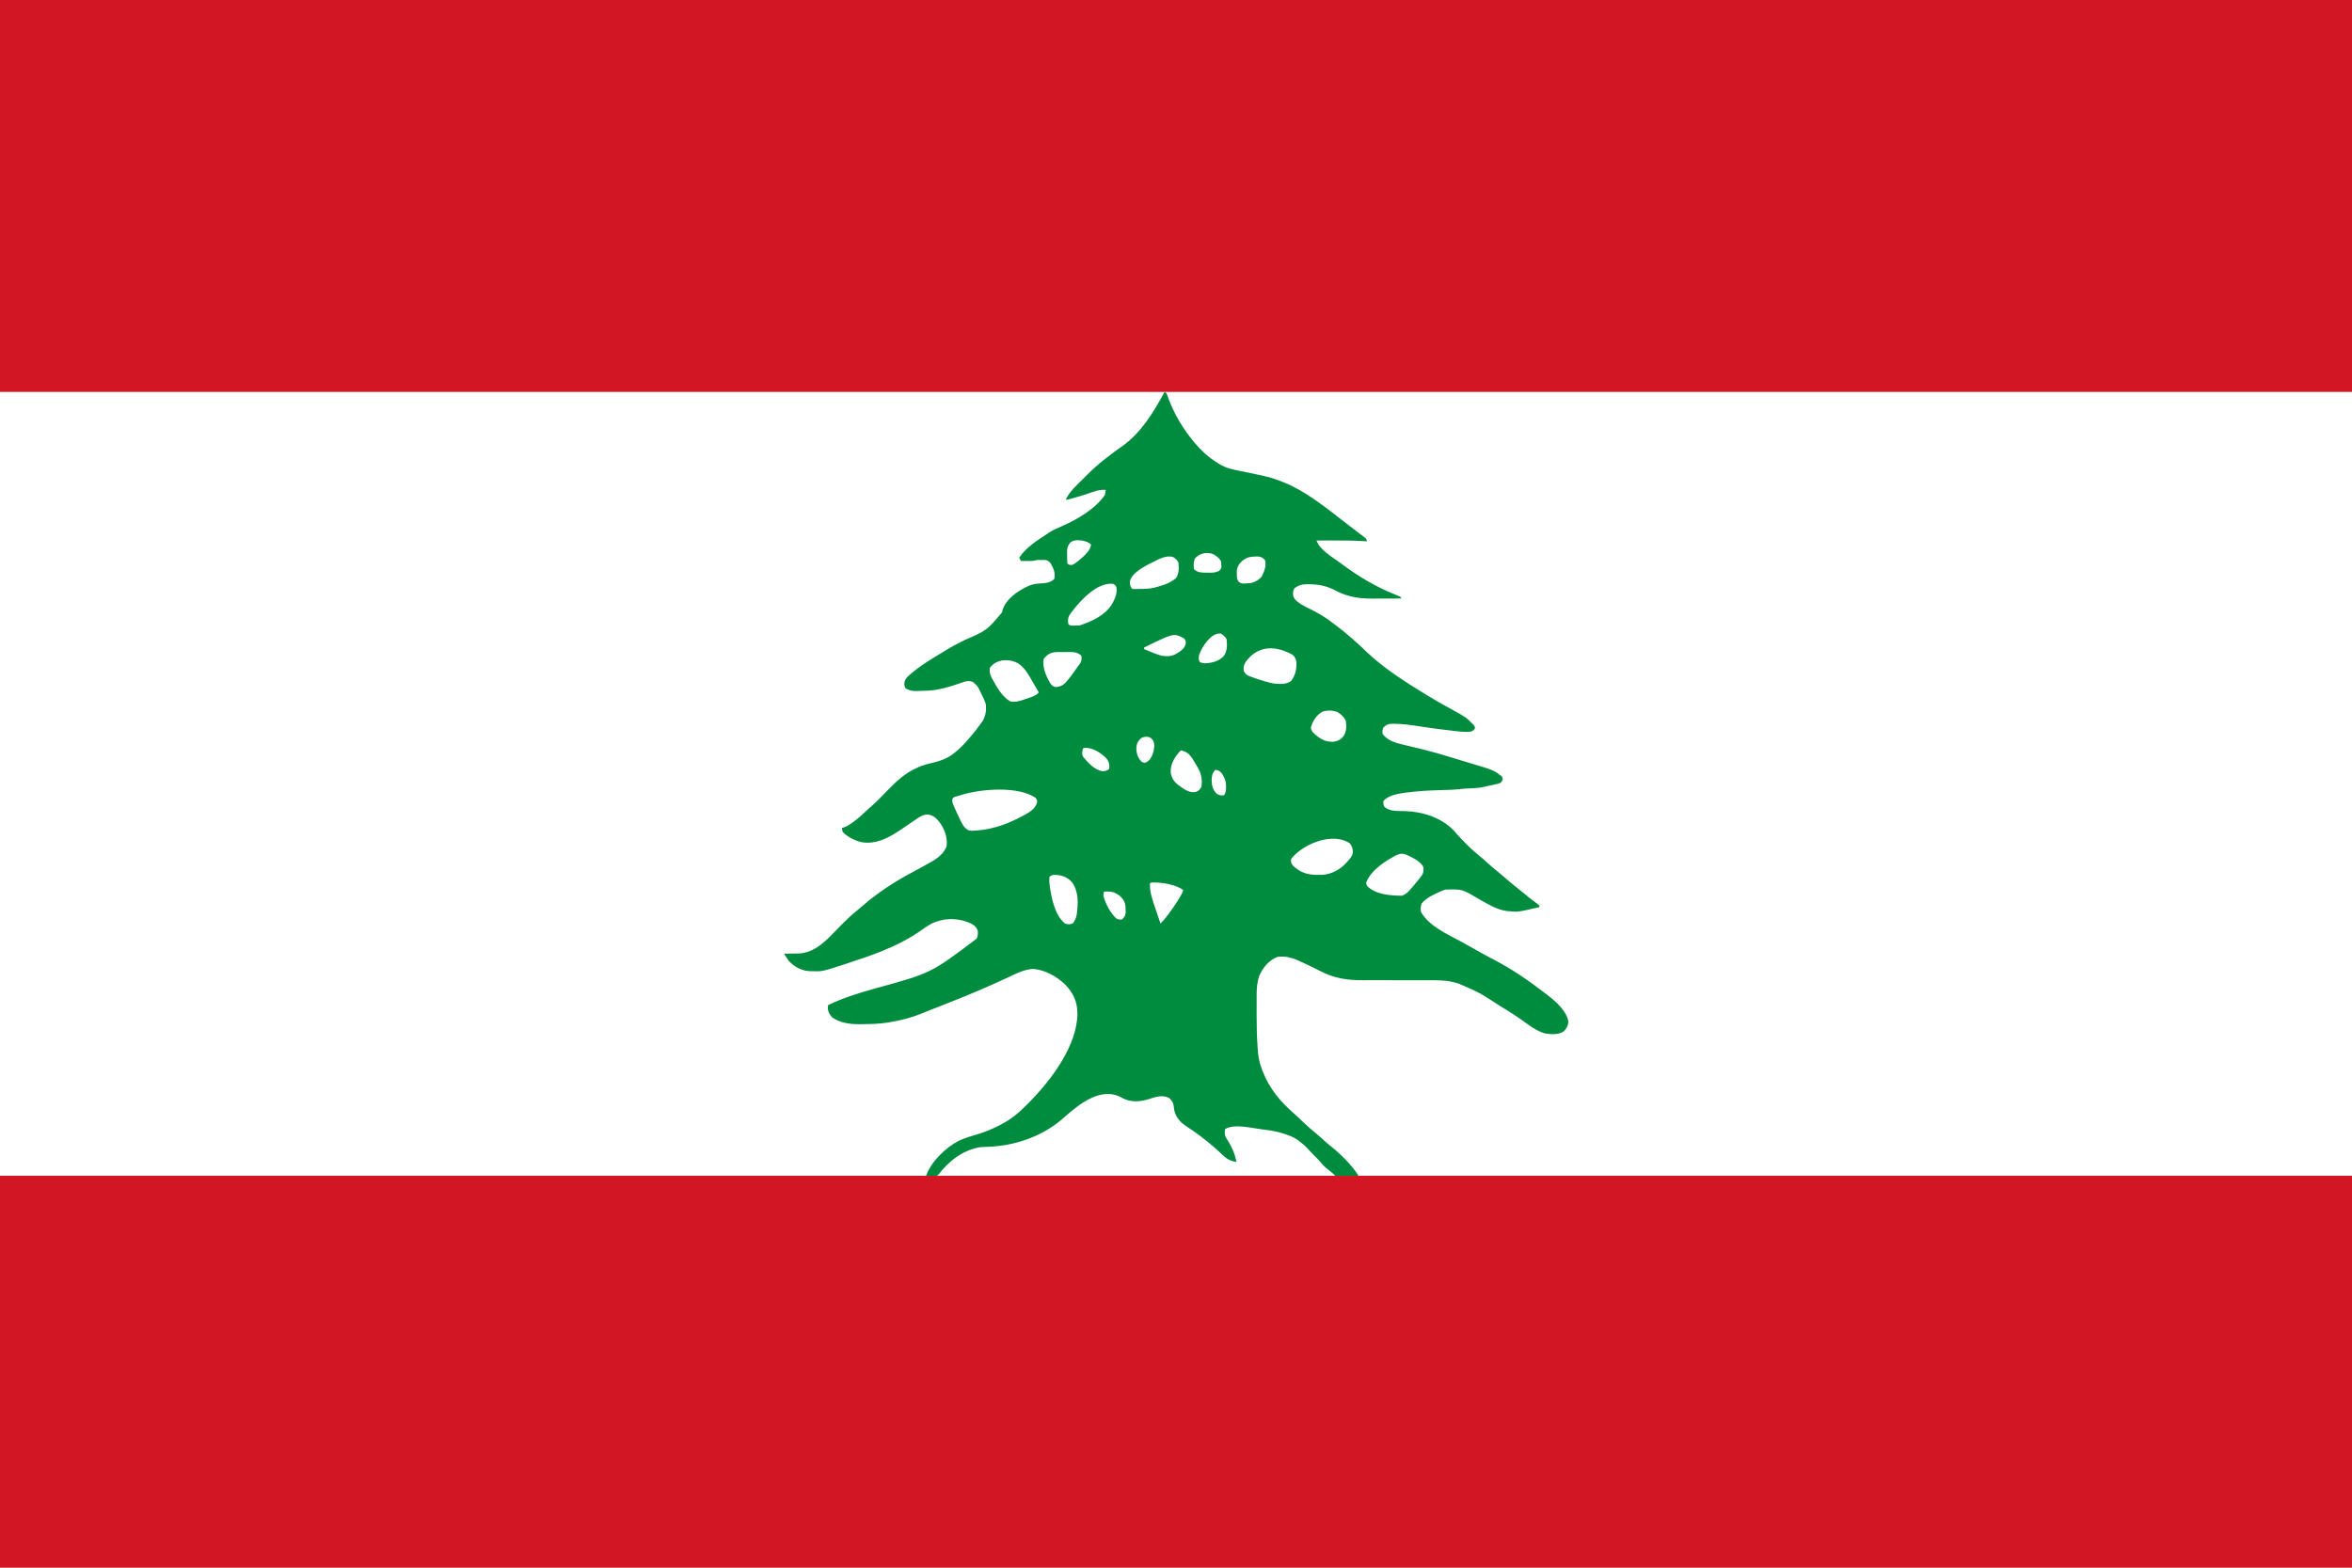
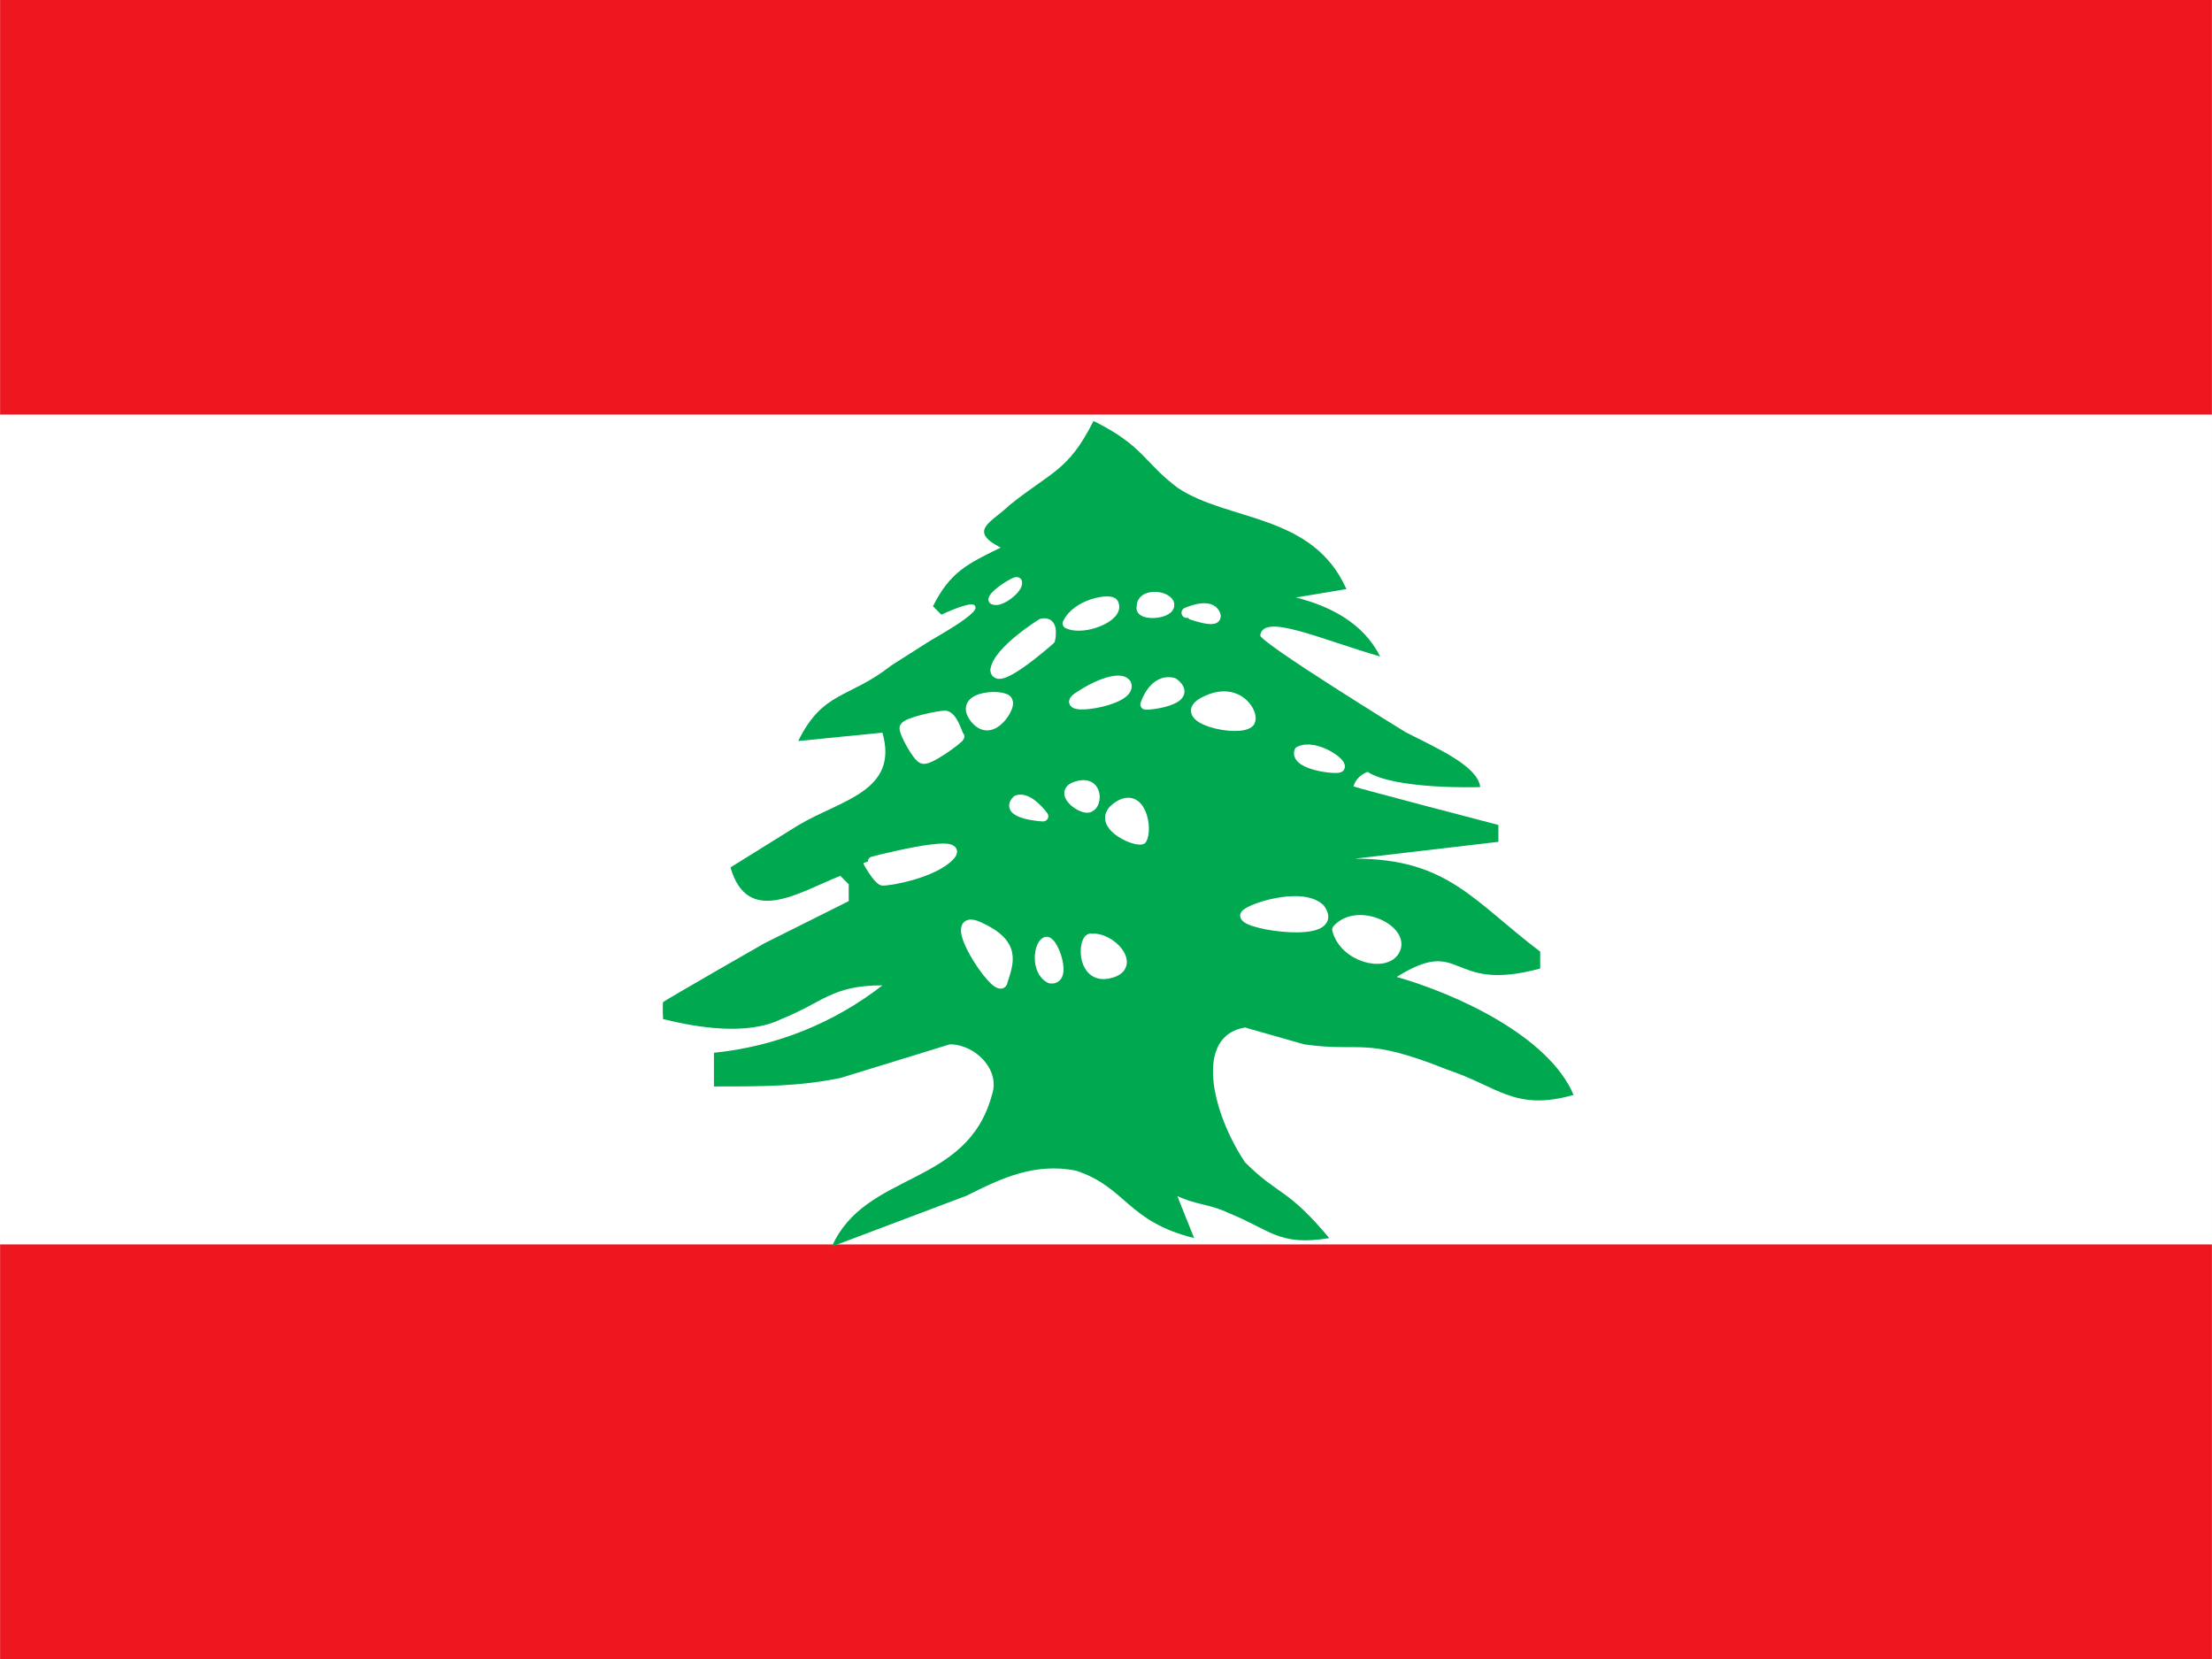
- <svg xmlns="http://www.w3.org/2000/svg" width="2880" height="1920">
-   <path fill="#d31624" d="M0 0h2880v1920H0z" />
-   <path fill="#fff" d="M0 480h2880v960H0z" />
-   <path fill="#008c3e" d="M1426 480c-13.412 24.696-28.26 49.468-51.5 66.25a259 259 0 0 0-11.78 8.484l-2.22 1.703a720 720 0 0 0-6.225 4.778L1352 563c-7.239 5.649-13.934 11.652-20.414 18.14a937 937 0 0 1-4.83 4.844c-7.764 7.703-17.223 15.927-21.756 26.016 2.262 0 2.263 0 8.73-1.83l2.77-.795a363 363 0 0 0 21.313-6.75c5.659-2.095 10.123-2.91 16.187-2.625-.268 2.01-.61 4.01-1 6-11.256 16.884-34.148 30.385-52.375 38.25-5.47 2.35-10.766 4.66-15.805 7.863L1282 654c-12.722 8.4-25.305 16.18-34 29l2 4q2.568.03 5.137.049l2.113.014c3.327.04 6.6.205 9.86-.555 2.028-.613 2.028-.613 4.765-.676l3.125-.02c3.086-.09 3.086-.09 6 .188 2.887.93 3.858 1.813 5.703 4.25 3.49 6.206 5.762 11.552 4.297 18.75-4.876 4.876-11.25 5.272-17.813 5.625-6.048.255-10.143 1.267-15.632 3.85-12.188 5.905-25.198 14.933-29.868 28.275L1227 750c-18.72 22.114-18.72 22.114-46.383 34.164-7.794 3.826-15.32 7.879-22.715 12.434a426 426 0 0 1-6.02 3.664c-13.998 8.286-27.927 17.014-40.007 27.988-3.09 3.238-4.456 5.297-4.563 9.813C1108 842 1108 842 1109 843c4.02 2.427 7.149 3.344 11.857 3.316l2.143-.066q2.299-.05 4.598-.105 2.2-.078 4.402-.145c15.97.057 31.572-5.076 46.559-10.23 4.563-1.62 7.686-2.323 12.441-.77 5.915 4.961 5.915 4.961 9.35 11.99l1.463 3.072c1.992 3.917 3.836 7.75 5.187 11.938 1.005 7.567.067 14.458-3.813 21.105l-2.187 3.082c-3.964 5.587-8.216 10.887-12.66 16.098L1186 905c-4.274 5.13-8.694 9.772-13.77 14.125L1170 921c-8.168 7.276-18.344 11.033-28.897 13.432-5.73 1.284-11.153 2.795-16.543 5.16l-2.122.97c-13.891 6.103-25.244 16.653-35.667 27.418a1287 1287 0 0 1-6.923 7.098l-1.688 1.719c-3.437 3.51-6.882 6.945-10.594 10.168-1.75 1.484-3.486 2.962-5.168 4.525-5.456 5.231-10.918 10.322-17.01 14.817l-1.825 1.318c-3.208 2.34-6.221 4.247-9.973 5.648l-2.59.727c.125 2.188.125 2.188 1 5 5.804 6.118 14.38 10.29 22.5 12.375 18.953 3.383 35.2-6.089 50.332-16.5 4.182-2.89 8.376-5.762 12.615-8.568l2.928-1.932c5.071-3.482 9.335-6.753 15.664-6.836 6.203.722 9.821 3.938 13.77 8.594 6.79 9.082 10.813 19.397 9.191 30.867-3.362 7.865-9.973 13.487-17.205 17.701l-2.67 1.486c-7.29 4.192-14.672 8.2-22.092 12.157-22.145 11.793-42.823 25.354-61.783 41.863q-1.614 1.41-3.25 2.793c-9.148 7.186-17.204 15.055-25.313 23.375-14.001 14.411-28.197 30.918-49.519 31.42l-3.793.017c-3.655.072-7.308.143-10.963.176L960 1168c1.926 3.055 3.896 6.064 6 9 7.44 7.643 15.628 12.062 26.29 12.459l2.273.041c12.426.343 12.425.344 40.476-8.814l2.086-.686c29.73-9.7 60.759-20.274 86.836-37.875 5.563-3.89 11.074-7.865 17.039-11.125 14.08-6.523 28.817-7.076 43.438-1.875 5.552 2.197 9.94 4.296 12.562 9.875.831 3.763.442 6.895-1 10.5-56.008 42.418-56.008 42.418-125.416 61.355-19.237 5.394-38.588 11.37-56.584 20.145l-.313 3c.05 4.944 1.976 8.422 5.313 12 9.532 6.744 21.427 8.357 32.807 8.367l3.818-.054c10.41-.094 20.755-.238 31.047-1.915L1089 1252c13.455-2.244 26.145-5.31 38.785-10.457a711 711 0 0 1 12.442-4.984c25.428-9.9 50.858-19.9 75.736-31.127l2.728-1.237c4.437-2.008 8.874-4.017 13.295-6.058 10.412-4.814 21.869-11.215 33.576-11.45 14.402 1.31 28.627 9.37 38.876 19.25 9.656 10.3 14.669 20.557 14.878 34.866-.065 40.28-32.878 82.86-60.035 110.238l-2.656 2.647c-9.07 9.237-18.402 16.871-29.855 22.978l-2.832 1.459c-8.4 4.353-16.732 7.91-25.782 10.648-8.195 2.413-16.508 4.84-24.281 8.415-16.188 8.644-33.624 25.226-39.875 42.812h12.732c.883-.273 1.562-.604 2.18-1.14 12.93-16.854 29.471-30.055 51.088-33.86 3.29-.285 6.574-.361 9.875-.438 34.339-1.366 68.678-13.493 94.164-36.968 18.25-15.987 45.403-37.871 70.586-22.594 10.466 5.374 21.754 4.415 32.629.969l3.309-1.094c7.26-2.316 13.884-3.588 20.937-.188 3.908 3.615 5.512 6.216 5.875 11.5.69 7.686 4.063 13.722 9.688 18.938 4.357 3.602 9.024 6.67 13.761 9.746 5.609 3.76 10.886 7.938 16.176 12.129l2.773 2.18c6.049 4.842 11.734 9.989 17.282 15.392 5.124 4.894 9.771 7.574 16.945 8.428-1.978-11.065-6.684-20.301-12.727-29.68-2.02-3.682-1.681-6.171-1.273-10.32 10.771-7.18 32.986-1.306 45.375.188l2.574.296c10.588 1.241 19.921 3.165 28.461 6.514 5.886 1.91 11.353 4.69 15.96 8.795 4.076 3.071 7.989 6.725 11.782 11.14 2.756 3.083 5.717 5.947 8.664 8.844 1.989 2.024 3.808 4.106 5.621 6.285 3.368 3.944 7.22 7.031 11.329 10.176 2.214 1.746 2.261 1.791 5.181 4.711.12.036.382.017.504.051H1663v-1c-8.747-12.806-19.783-24.12-31.813-33.875-2.71-2.131-5.348-4.27-7.917-6.57-3.552-3.276-7.064-6.571-10.81-9.625-5.991-4.761-11.596-9.788-17.148-15.055-3.428-3.274-6.832-6.567-10.384-9.707-17.113-14.844-30.41-30.735-38.803-52.133L1545 1309c-2.98-7.627-4.23-14.95-4.857-23.072l-.24-3.479c-.902-12.936-1.184-25.834-1.176-38.799.012-3.958.025-7.916.011-11.875-.01-2.653-.01-5.307-.01-7.96l.006-3.795c-.03-8.64.436-16.232 3.055-24.516 4.41-10.243 11.678-19.244 22.211-23.504 9.197-1.363 17.116.589 25.541 4.309l2.084.941a369 369 0 0 1 15.563 7.328q1.855.93 3.714 1.854 2.834 1.404 5.66 2.818c17.241 8.88 32.462 11.252 51.708 11.254 4.59-.02 9.178-.037 13.77-.022 8.455.031 16.91.03 25.366.02a6366 6366 0 0 1 27.64.008c4.002.014 8.002.021 12.003.004 12.626-.057 24.632-.177 36.814 3.426L1787 1205c24.998 10.922 24.998 10.922 47.996 25.875 2.4 1.501 4.8 3 7.211 4.48 6.926 4.233 13.733 8.545 20.344 13.258 8.919 6.387 18.173 13.755 28.812 16.961 7.412 1.197 16.773 2.101 23.074-2.262 3.805-3.432 5.256-6.537 6.126-11.562-1.993-13.283-14.782-24.584-24.84-32.418L1894 1218c-20.547-15.98-42.237-31.011-65.375-43a555 555 0 0 1-20.625-11.188c-5.715-3.256-11.43-6.508-17.193-9.681-17.606-9.677-40.277-19.015-50.807-37.131-.726-3.457-.348-6.782.625-10.188 3.285-4.33 7.867-7.305 12.576-9.894l1.861-.98c4.826-2.544 9.62-4.723 14.813-6.438 20.505-.546 20.505-.546 38.875 10.375 11.329 6.23 23.559 14.368 36.629 15.941l2.621.184c10.556 1.078 10.556 1.078 37-5v-2l-1.473-1.283a230 230 0 0 1-12.41-9.46q-2.055-1.684-4.113-3.364l-2.113-1.725a672 672 0 0 0-6.657-5.367c-4.82-3.807-9.519-7.73-14.171-11.738-3.314-2.86-6.63-5.708-10.016-8.481-4.638-3.744-9.158-7.547-13.547-11.582-2.63-2.425-5.248-4.798-8.04-7.035-5.296-4.153-10.165-8.531-14.948-13.266l-2.262-2.262c-4.132-4.127-8.172-8.293-12-12.706A606 606 0 0 0 1780 1017c-15.558-15.933-38.078-22.945-59.875-23.625-8.373-.14-18.573.663-25.125-5.375-1.248-3.405-1.248-3.405-1-7 5.19-6.265 15.389-8.388 23.094-9.672l3.093-.453c21.763-2.41 21.762-2.41 43.66-3.174l3.104-.105q2.967-.103 5.936-.201c4.847-.14 9.646-.285 14.459-.905 2.043-.274 4.092-.52 6.148-.664l2.092-.072 2.363-.096c6.536-.26 12.992-.467 19.375-1.998 1.556-.384 3.116-.751 4.686-1.078q2.295-.468 4.586-.955l2.341-.502A68 68 0 0 0 1837 959c2.066-1.883 2.066-1.883 3-4 .004-2.04.004-2.04-1-4-9.688-7.673-9.688-7.673-37.234-15.883a829 829 0 0 1-6.182-1.855c-4.83-1.483-9.662-2.96-14.498-4.422L1775 927c-10.621-3.266-21.257-6.353-32.05-8.996l-2.934-.715c-4.965-1.216-9.928-2.436-14.903-3.611q-2.865-.677-5.728-1.37l-2.725-.66c-8.846-2.028-17.98-5.137-23.66-12.648-.377-3.204-.444-5.111 1-8 3.477-3.598 6.187-4.518 11.174-4.605l2.514.043c10.301.091 20.373 1.56 30.529 3.148 10.935 1.717 21.863 3.237 32.865 4.465l2.355.261c9.022 1.037 18.5 2.73 27.563 1.688 2.521-1.017 3.684-1.432 5.016-3.824-.016-2.176-.016-2.176-1.72-4.508l-2.546-2.48c-6.707-6.718-6.708-6.718-25.844-17.323-9.786-5.394-19.531-10.834-29.039-16.709L1745 850c-24.374-14.949-49.572-30.88-70.445-50.55-12.52-12.003-25.429-23.63-39.32-34.032q-1.62-1.206-3.235-2.418c-8.485-6.647-17.163-11.778-26.813-16.625-4.142-2.005-8.228-4.024-12.187-6.375-4.106-2.989-8.459-5.6-9.621-10.746-.172-3.398-.266-6.039 1.793-8.86 5.05-3.851 9.251-4.783 15.467-4.863l2.861.032c12.09.102 21.437 2.22 32.25 7.875 4.632 2.422 9.09 4.305 14.105 5.785l2.332.652c9.126 2.602 18.304 3.24 27.768 3.238l2.744-.015q4.465-.006 8.93-.022 3.088-.014 6.176-.021 9.098-.018 18.195-.055c-1.1-2.198-1.1-2.197-6.877-4.51-23.324-9.237-45.249-22.137-65.33-37.146L1642 690c-10.03-7.448-25.544-15.972-30-28a6878 6878 0 0 1 20.313-.063c12.806-.057 25.541.07 38.328.846L1674 663c-1-3-.999-3-2.559-4.467l-2.02-1.537-2.247-1.728-2.424-1.83q-3.726-2.858-7.463-5.7a1137 1137 0 0 1-5.74-4.39L1648.5 641a931 931 0 0 1-8.53-6.594c-10.062-7.924-20.18-15.711-30.77-22.922L1607 610c-11.196-7.57-22.39-14.147-34.951-19.19L1570 590c-6.463-2.587-12.912-4.816-19.693-6.422l-2.06-.476a587 587 0 0 0-16.259-3.555q-3.55-.72-7.097-1.45-2.383-.488-4.766-.972c-9.599-1.88-18.435-3.526-26.91-8.68L1491 567c-12.635-7.662-22.654-17.561-31.797-29.121L1457 535c-10.708-13.875-19.234-28.828-25.563-45.188l-.976-2.628-.902-2.414c-.956-2.648-.999-3.49-3.559-4.77m-106.56 181.637c1.754.003 3.585.187 5.56.363 4.239.968 7.888 1.888 11 5-.785 7.786-9.224 14.522-14.793 19.266-7.471 5.871-7.471 5.871-11.582 5.547C1308 691 1308 691 1307 690c-.307-3.22-.278-6.455-.313-9.688l-.087-2.724c-.055-5.714.486-9.11 4.4-13.588 2.806-1.87 5.516-2.368 8.44-2.363m158.472 15.629c2.9-.009 5.874.635 8.791 1.98 3.564 2.305 5.927 4.198 8.297 7.754.406 2.34.406 2.34.5 4.938l.156 2.59c-.654 2.472-.656 2.472-3.058 4.765-4.721 2.24-8.51 2.225-13.66 2.082l-2.682-.004c-5.593-.075-10.114-.23-14.256-4.371-.605-4.441-.493-8.665 1.063-12.875 4.054-4.446 9.314-6.843 14.85-6.86zm62.713 4.273c3.998.546 5.628 1.54 8.375 4.461 2.052 6.435-1.063 14.29-4 20-3.214 4.039-7.99 6.841-13 8-11.292 1.132-11.292 1.132-15.363-1.566-2.26-3.361-2.17-5.785-2.137-9.809l-.031-3.898c.757-5.324 3.308-9.111 7.468-12.477 5.009-3.68 8.859-4.558 15.063-4.625zm-108.51.018c1.256.029 2.547.17 3.885.443 3.107 1.719 5.387 3.774 7 7 .529 6.704.911 13.3-3 19-7.123 5.968-15.102 8.764-24 11l-2.344.684c-5.975 1.525-12.023 1.553-18.156 1.629l-2.72.054-2.561-.004-2.315.01L1386 721c-2.073-3.11-2.612-5.035-2.496-8.754 1.667-7.547 8.616-12.33 14.633-16.437 4.942-3.122 10.104-5.706 15.363-8.246l3.223-1.64c5.167-2.507 9.951-4.491 15.392-4.366m-70.87 33.338q.877.023 1.755.105c2.5 1.5 2.5 1.5 4 4 1.455 7.859-2.114 15.28-6 22-9.279 13.34-23.953 19.984-39 25-2.018.12-4.04.175-6.063.188l-3.222.042C1310 766 1310 766 1308 764c-.775-6.051.141-9.118 3.809-13.936l1.629-2.001 1.662-2.116c10.388-13.029 28.023-31.53 46.144-31.052zm132.109 60.974q.823 0 1.646.131c2.923 1.831 5.433 3.866 7 7 .657 7.608.947 14.802-4 21-5.745 5.948-14.378 8.03-22.438 8.375-3.562-.375-3.562-.375-6.124-1.313-2.057-2.95-1.802-4.984-1.231-8.472 2.872-9.38 13.977-26.736 25.146-26.72zm-54.743 1.86c3.758.066 6.693 1.684 11.389 4.271 2 3 2 3 1.938 6.375-1.7 6.571-6.654 9.278-12.168 12.61-5.499 3.155-11.595 3.059-17.77 2.015-7.198-2.093-14.122-5.039-21-8v-2c22.799-11.187 31.348-15.383 37.611-15.271m116.553 16.279c8.655-.128 17.825 2.649 26.996 7.55 3.377 2.647 4.667 5.37 5.344 9.57.15 8.845-1.204 15.635-6.504 22.872-6.04 4.627-14.694 3.904-22 3-6.132-1.188-12.075-3.047-18-5l-3.41-1.117c-11.28-3.917-11.28-3.917-14.59-8.883-.747-4.667-.004-7.521 2.438-11.438 8.324-11.424 18.599-16.39 29.726-16.554m-256.709 4.582 3.983.035 3.97-.035 3.838.012 3.49.01c3.844.456 7.452 1.576 10.264 4.388.78 3.99.576 5.997-1.469 9.559-19.451 27.21-19.452 27.21-29.406 28.941-3.553-.569-4.788-1.588-6.898-4.46-5.369-8.925-9.99-19.444-8.227-30.04 4.394-5.9 9.354-8.377 16.621-8.398zm-66.635 9.96c5.253.007 10.548 1.388 14.946 3.93 8.117 5.52 12.36 13.234 17.132 21.592a569 569 0 0 0 3.23 5.569q2.449 4.173 4.872 8.359c-3.946 4.73-10.382 6.016-16 8l-2.762.988c-5.296 1.755-10.689 3.364-16.238 2.012-9.75-5.533-16.259-17.235-21.563-26.813l-1.05-1.847c-2.26-4.26-2.88-7.552-2.387-12.34 4.558-6.533 12.143-9.459 19.82-9.45m396.504 61.735c3.307.059 6.601.685 9.453 1.848 4.471 2.842 8.122 5.933 10.223 10.867.861 6.42.78 12.645-2.625 18.309-3.396 4.177-6.937 6.32-12.281 7.132-9.836.385-15.158-2.65-22.594-8.754-4.356-4.1-4.356-4.1-5.375-8.25 2.116-8.31 6.37-14.878 13.676-19.601 2.899-1.102 6.217-1.61 9.523-1.55zm-224.861 32.055c.783-.009 1.612.038 2.517.12 2.918.78 4.3 2.102 6.02 4.54 2.619 5.237 1.103 11.452-.625 16.75-1.964 4.94-3.739 7.6-8.375 10.25-2.625.125-2.625.125-5-1-4.52-4.649-6.302-9.39-6.563-15.813.112-5.646 1.376-8.864 5.422-12.812 2.322-1.49 4.255-2.01 6.604-2.035m-73.764 13.469c9.225.535 17.731 5.969 24.301 12.191 2.977 3.413 4.229 5.793 4.438 10.25L1358 942c-3.083 2.055-4.943 2.605-8.625 2.504-9.611-2.04-17.513-10.705-23.438-18.067-1.315-3.42-.748-5.92.063-9.437 1-1 1-1 3.7-1.191zM1446 919c6.835 1.474 9.957 4.082 14.063 9.945A408 408 0 0 1 1466 939l1.625 2.8c3.691 7.079 4.791 14.29 3.375 22.2-2.17 3.349-3.19 4.73-7 6-8.313 1.415-14.634-3.967-21.188-8.52-5.153-4.032-8.113-8.536-9.261-15.015-.62-9.572 3.757-17.55 9.824-24.715zm42 24c3.76.104 4.93.93 7.625 3.625 5.333 7.133 6.3 13.562 5.375 22.375-1.02 2.867-1.02 2.867-2 5-4.012.478-5.716.179-9.188-2-4.913-4.617-5.973-10.07-6.187-16.625.125-4.74.876-8.876 4.375-12.375m-263.57 24.047c16.468.067 32.631 2.788 43.57 9.953 2 3 2 3 1.938 5.813-2.468 8.387-9.701 12.07-16.93 16.1-17.603 9.543-35.9 16.56-56.008 18.087l-3.156.285c-6.888.361-6.888.361-10.903-2.351-3.295-2.974-5.09-6.322-6.941-10.309l-1.008-2.102c-9.082-19.211-9.082-19.21-8.902-23.843.91-1.68.91-1.68 2.73-2.657l2.305-.648 2.258-.664L1176 974l3.023-.984c12.164-3.45 28.938-6.036 45.407-5.97zm407.826 60.174c7.566-.03 14.76 1.7 20.744 5.779 2.91 3.924 3.651 6.876 3.477 11.668-.887 4.337-3.537 7.15-6.477 10.332l-1.605 1.844c-7.652 8.287-18.122 14.005-29.48 14.59a212 212 0 0 1-5.29.004l-2.8-.026c-11.326-.28-19.538-3.562-27.825-11.412-2.164-3.246-2.525-4.234-2-8 10.159-13.15 31.92-24.706 51.256-24.78zm84.443 18.404c1.866.04 3.733.545 6.043 1.453 6.853 3.174 16.728 7.862 20.258 14.922.578 5.854-.474 8.513-4.125 13.063l-1.318 1.648c-13.936 16.98-13.936 16.978-20.557 20.289-14.333-.093-31.859-1.247-42.625-11.5-1.375-2.5-1.375-2.5-1.375-4.938 5.803-14.87 23.888-26.652 37.66-33.59 2.308-.959 4.173-1.386 6.04-1.347zm-424.199 25.938c7.977.152 14.307 2.786 19.875 8.562 8.602 11.534 7.906 26.082 6.117 39.758-.946 4.426-1.901 7.379-4.742 10.93-3.869 1.67-5.746 1.522-9.75.187-13.007-10.443-16.973-33.314-19-49-.178-2.729-.15-5.254 0-8 2.609-2.609 3.862-2.358 7.5-2.438zm118.586 9.218c.676-.013 1.407.038 2.226.032 11.708.165 25.785 2.585 35.688 9.187-1.58 4.444-3.879 8.336-6.375 12.313l-1.31 2.093c-3.358 5.273-6.943 10.342-10.69 15.344l-1.514 2.022c-2.519 3.307-5.07 6.374-8.111 9.228-12.612-36.77-12.612-36.77-13-49 .984-.984 1.96-1.194 3.086-1.219m-55.03 11.014c5.56.005 9.956 1.397 14.944 5.205 4.666 4.392 6.738 7.636 7.238 14.059l.074 3.379.114 3.37c-.518 3.879-1.634 5.495-4.426 8.192-3.313.375-3.313.375-7-1-7.515-6.965-13.273-18.229-16-28 .375-2.875.375-2.875 1-5a43 43 0 0 1 4.057-.205z" />
+ <svg xmlns="http://www.w3.org/2000/svg" id="flag-icons-lb" viewBox="0 0 640 480">
+   <defs>
+     <clipPath id="lb-a">
+       <path fill-opacity=".7" d="M-85.3 0h682.6v512H-85.3z" />
+     </clipPath>
+   </defs>
+   <g clip-path="url(#lb-a)" transform="translate(80)scale(.9375)">
+     <g fill-rule="evenodd" stroke-width="1pt">
+       <path fill="#EE161F" d="M-128 384h768v128h-768zm0-384h768v128h-768z" />
+       <path fill="#fff" d="M-128 128h768v256h-768z" />
+     </g>
+     <path fill="#00A850" d="M252.1 130c-7.8 15.5-13 15.5-26 26-5.2 5.1-13 7.7-2.6 13-10.5 5.1-15.7 7.7-20.9 18.1l2.6 2.6s10-4.8 10.4-2.6c1.8 2.1-13 10-14.9 11.3l-11 7c-13.1 10.3-21 7.7-28.7 23.3l26-2.6c5.2 18.2-13 20.8-26 28.6l-20.9 13c5.3 18.2 20.9 7.8 33.9 2.6l2.6 2.6v5.2l-26 13s-30.8 17.6-31.3 18.2c-.2 1 0 5.2 0 5.2 10.4 2.6 26 5.2 36.5 0 13-5.2 15.6-10.4 31.2-10.4a101 101 0 0 1-52 20.8v10.4c15.6 0 26 0 39-2.6l33.8-10.4c7.8 0 15.7 7.8 13 15.6-7.7 28.6-39 23.4-49.4 46.8L213 369c10.4-5.2 20.8-10.3 33.8-7.7 15.6 5.2 15.6 15.6 36.4 20.8l-5.2-13c5.2 2.6 10.4 2.6 15.7 5.2 13 5.2 15.6 10.4 31.2 7.8-13-15.6-15.6-13-26-23.4-10.4-15.6-15.7-39 0-41.6l18.2 5.2c18.2 2.6 18.2-2.6 44.2 7.8 15.7 5.2 20.9 13 39 7.8-7.7-18.2-36.3-31.2-54.6-36.4 20.9-13 15.6 5.2 44.3-2.6v-5.2C369.3 278 361.4 265 332.8 265l44.3-5.2v-5.2s-43.7-11.4-44.7-11.9c.3-1.3 1.4-3.3 4.3-4.5 8.3 5.4 33.3 4.8 34.8 4.7-.8-6.4-12.7-11.7-23-16.9 0 0-44.7-27.5-44.9-29.9.9-7 18.3 1.1 37 6.5-5.2-10.4-15.6-15.6-26-18.2l15.6-2.6c-10.4-23.4-36.4-20.8-52-31.2-10.5-7.8-10.5-13-26.1-20.7z" />
+     <path fill="#fff" fill-rule="evenodd" stroke="#fff" stroke-linecap="round" stroke-linejoin="round" stroke-width="3.2" d="M224 303c1.9-6.1 4.4-11.6-7.2-16.9s5.8 21.1 7.2 17zm13.7-12.3c-2.3.3-3.6 8.8 1.1 11.2 5.2.8 1-11.1-1.1-11.2m13.5-1c-2.4.8-2.5 12.8 6 10.6 8.6-2.1 0-11.5-6-10.5zM267 259c1.8-3-.1-15-7.4-10s5 10.8 7.4 10m-16-10c2.3-.9 2.5-8.3-4-6.3-6.3 1.9 2.3 7.8 4 6.3m-14.4 2.9s-4.5-6.2-8-4.9c-4.3 4.2 8.3 5 8 4.9M187 271.7c1.9.2 16-2.3 20.9-7.8s-25.1 2.3-25.1 2.4 2.8 4.9 4.2 5.4m141.1-35c.7-1.3-7.5-7.1-12.4-4.8-1.3 4.3 12.4 5.7 12.4 4.8m-27.8-14c1.6-2.2-3.5-11.3-13.7-6.2-10.2 5 10.7 9.8 13.7 6.3zm-32.1-5.3s2.5-8.2 8.6-6.6c7 5.3-8.3 6.9-8.6 6.6m-6-6.2c-1-2.3-7.3-1-14.6 3.9-7.4 4.7 16.8 1.4 14.6-4zm18.7-22.1s6.5-3 8.5 0c2.7 4.3-8.6 0-8.5 0m-5.5-2.9c-1.3-2.6-8.5-2.9-8.3 1-1.2 3 9.4 2.4 8.3-1m-17.2 0c-.7-1.5-11 0-14 6.2 5 2.4 16.3-2.3 14-6.2m-22 6.3s-13.4 8.3-14.3 14.3c.4 5.2 16.8-9.4 16.8-9.4s1.4-5.8-2.4-4.9zm-14.9-7.5c.4-1.7 6.7-5.6 7.2-5.3.5 1.7-5.1 6.3-7.2 5.3m4.3 31.6c.3-2.5-16-2.3-9.9 5.2 5.2 6.3 11-4.1 9.9-5.2m-15 10.7c-.8-1.6-2-6-4.2-6.4-1.9 0-11.7 2-12.5 3.6-.4 1.3 4.1 9.4 5.6 9.6 1.8.7 10.9-6 11.2-6.8zm88.4 55.2c.5-1.8 17.3-7.5 23-2 6.8 9.3-23.4 5-23 2m46 10.9c3.7-6.2-11.3-13.6-17.6-6.5 2.2 8.5 14.6 11.6 17.6 6.5" />
+   </g>
</svg>
